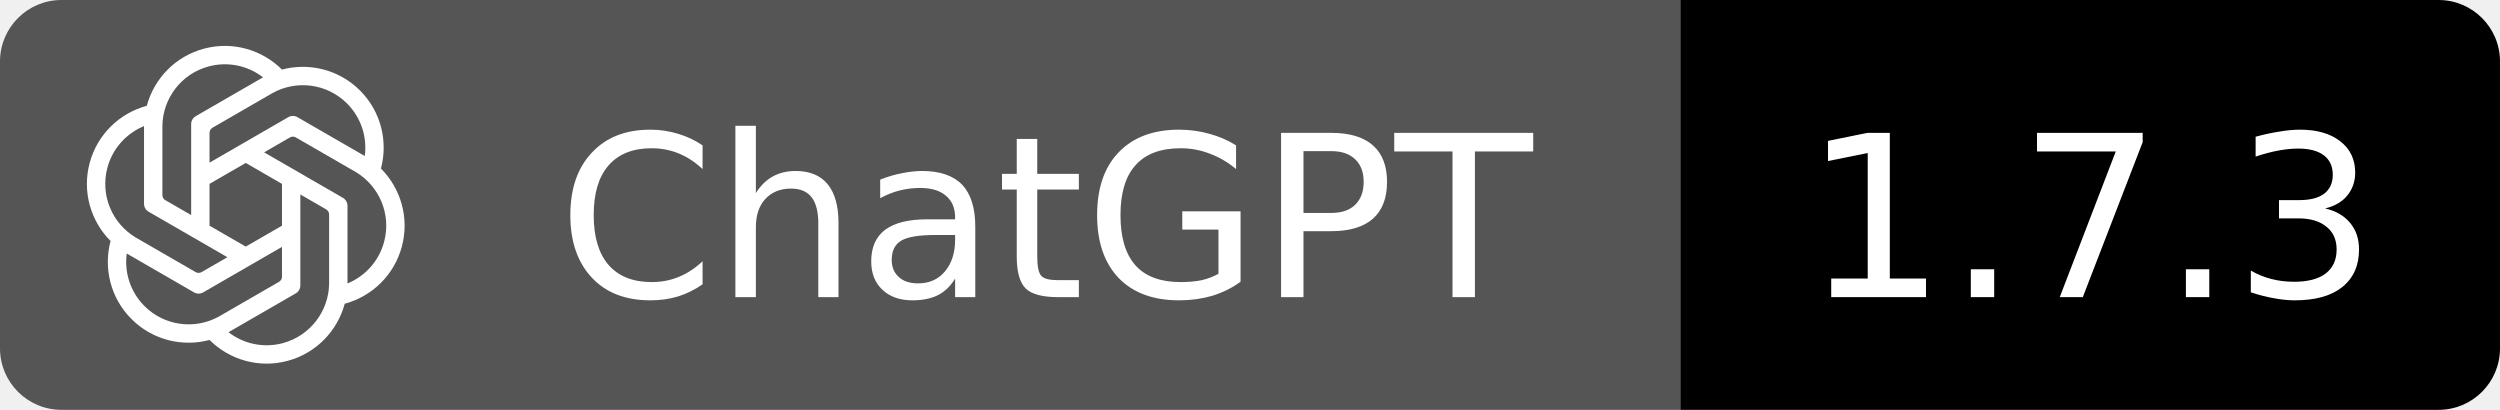
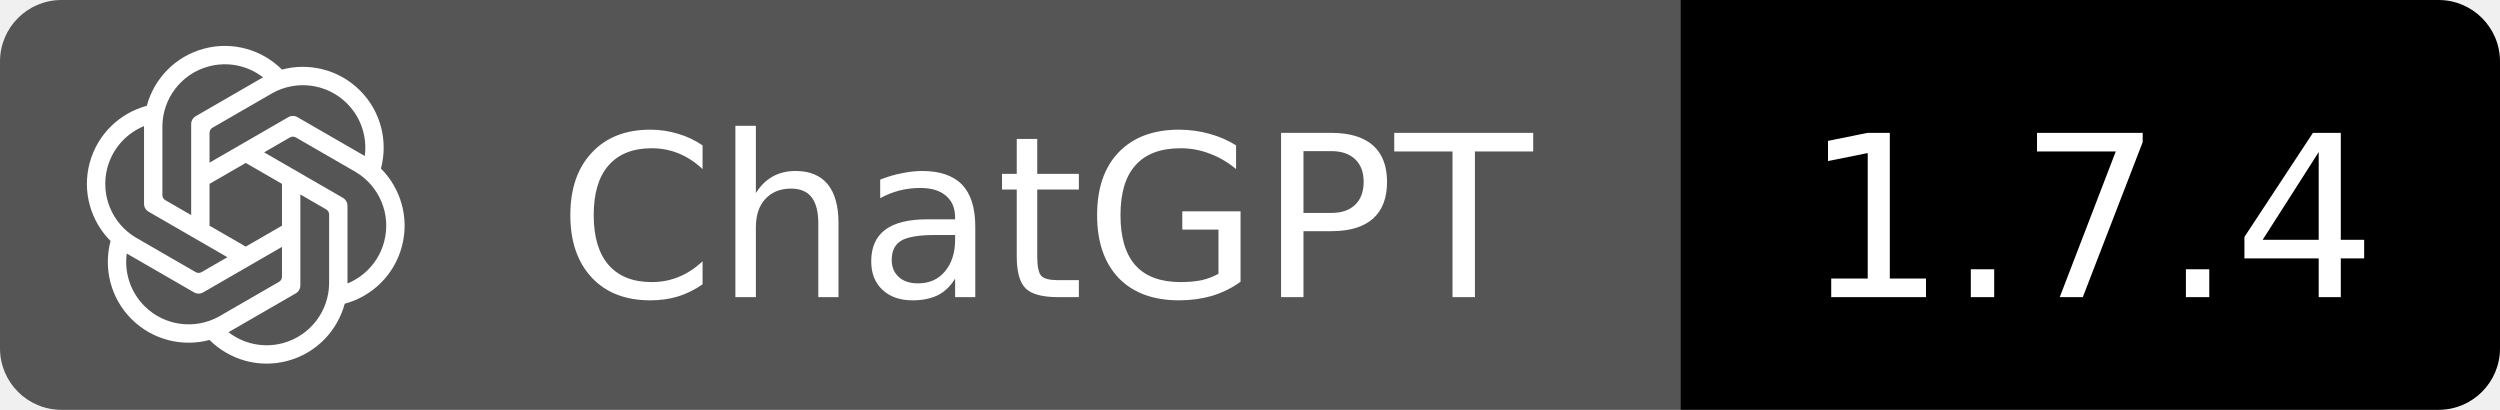
- <svg xmlns="http://www.w3.org/2000/svg" width="122" height="20" role="img" aria-label="ChatGPT plugin 1.7.3">
+ <svg xmlns="http://www.w3.org/2000/svg" width="122" height="20" role="img" aria-label="ChatGPT plugin 1.7.4">
  <clipPath id="r">
    <rect width="122" height="20" rx="3" />
  </clipPath>
  <g clip-path="url(#r)">
    <rect width="82" height="20" fill="#555" />
    <rect x="82" width="40" height="20" fill="#000" />
  </g>
  <svg x="4" y="2" width="16" height="16" viewBox="175 175 366 366" aria-hidden="true">
    <path d="M508.749 317.399C516.777 287.314 508.991 253.884 485.389 230.282C461.788 206.681 428.36 198.895 398.273 206.923C376.231 184.928 343.39 174.956 311.148 183.596C278.906 192.234 255.45 217.292 247.36 247.361C217.291 255.451 192.233 278.91 183.595 311.149C174.957 343.391 184.927 376.232 206.924 398.274C198.896 428.359 206.683 461.789 230.284 485.391C253.885 508.992 287.313 516.779 317.401 508.75C339.442 530.745 372.286 540.717 404.525 532.079C436.767 523.441 460.223 498.384 468.313 468.315C498.383 460.224 523.44 436.766 532.078 404.526C540.716 372.285 530.747 339.443 508.749 317.402V317.399ZM470.899 244.776C486.892 260.77 493.488 282.601 490.687 303.412L415.577 260.046C412.411 258.218 408.509 258.218 405.345 260.046L317.401 310.82V277.526C317.401 275.191 318.652 273.005 320.676 271.837L387.644 233.174C414.178 218.353 448.346 222.223 470.901 244.776H470.899ZM357.837 311.144L398.275 334.491V381.185L357.837 404.532L317.398 381.185V334.491L357.837 311.144ZM264.776 269.693C265.207 239.305 285.644 211.649 316.453 203.393C338.3 197.54 360.505 202.744 377.127 215.573L302.014 258.937C298.848 260.764 296.898 264.144 296.898 267.798V369.346L268.065 352.699C266.043 351.531 264.776 349.353 264.776 347.017V269.691V269.693ZM203.391 316.454C209.244 294.608 224.854 277.978 244.276 269.999V356.73C244.276 360.384 246.226 363.763 249.392 365.591L337.337 416.365L308.503 433.013C306.481 434.181 303.961 434.188 301.939 433.02L234.971 394.357C208.868 378.789 195.138 347.261 203.391 316.454ZM244.775 470.9C228.781 454.906 222.186 433.075 224.986 412.264L300.096 455.63C303.263 457.457 307.164 457.457 310.328 455.63L398.273 404.856V438.149C398.273 440.485 397.022 442.671 394.997 443.839L328.029 482.502C301.495 497.322 267.327 493.452 244.772 470.9H244.775ZM450.897 445.982C450.466 476.371 430.029 504.027 399.22 512.283C377.373 518.136 355.168 512.932 338.547 500.102L413.659 456.738C416.826 454.911 418.775 451.532 418.775 447.877V346.329L447.609 362.977C449.631 364.145 450.897 366.323 450.897 368.659V445.985V445.982ZM512.282 399.221C506.429 421.068 490.819 437.697 471.397 445.676V358.946C471.397 355.292 469.448 351.912 466.281 350.085L378.336 299.311L407.17 282.663C409.192 281.495 411.712 281.487 413.734 282.655L480.702 321.318C506.805 336.887 520.536 368.415 512.282 399.221Z" fill="#fff" />
  </svg>
  <g fill="#fff" text-anchor="middle" font-family="Verdana,Geneva,DejaVu Sans,sans-serif" font-size="11">
    <text x="51" y="14.5">ChatGPT</text>
-     <text x="102" y="14.5">1.7.3</text>
+     <text x="102" y="14.5">1.7.4</text>
  </g>
</svg>
